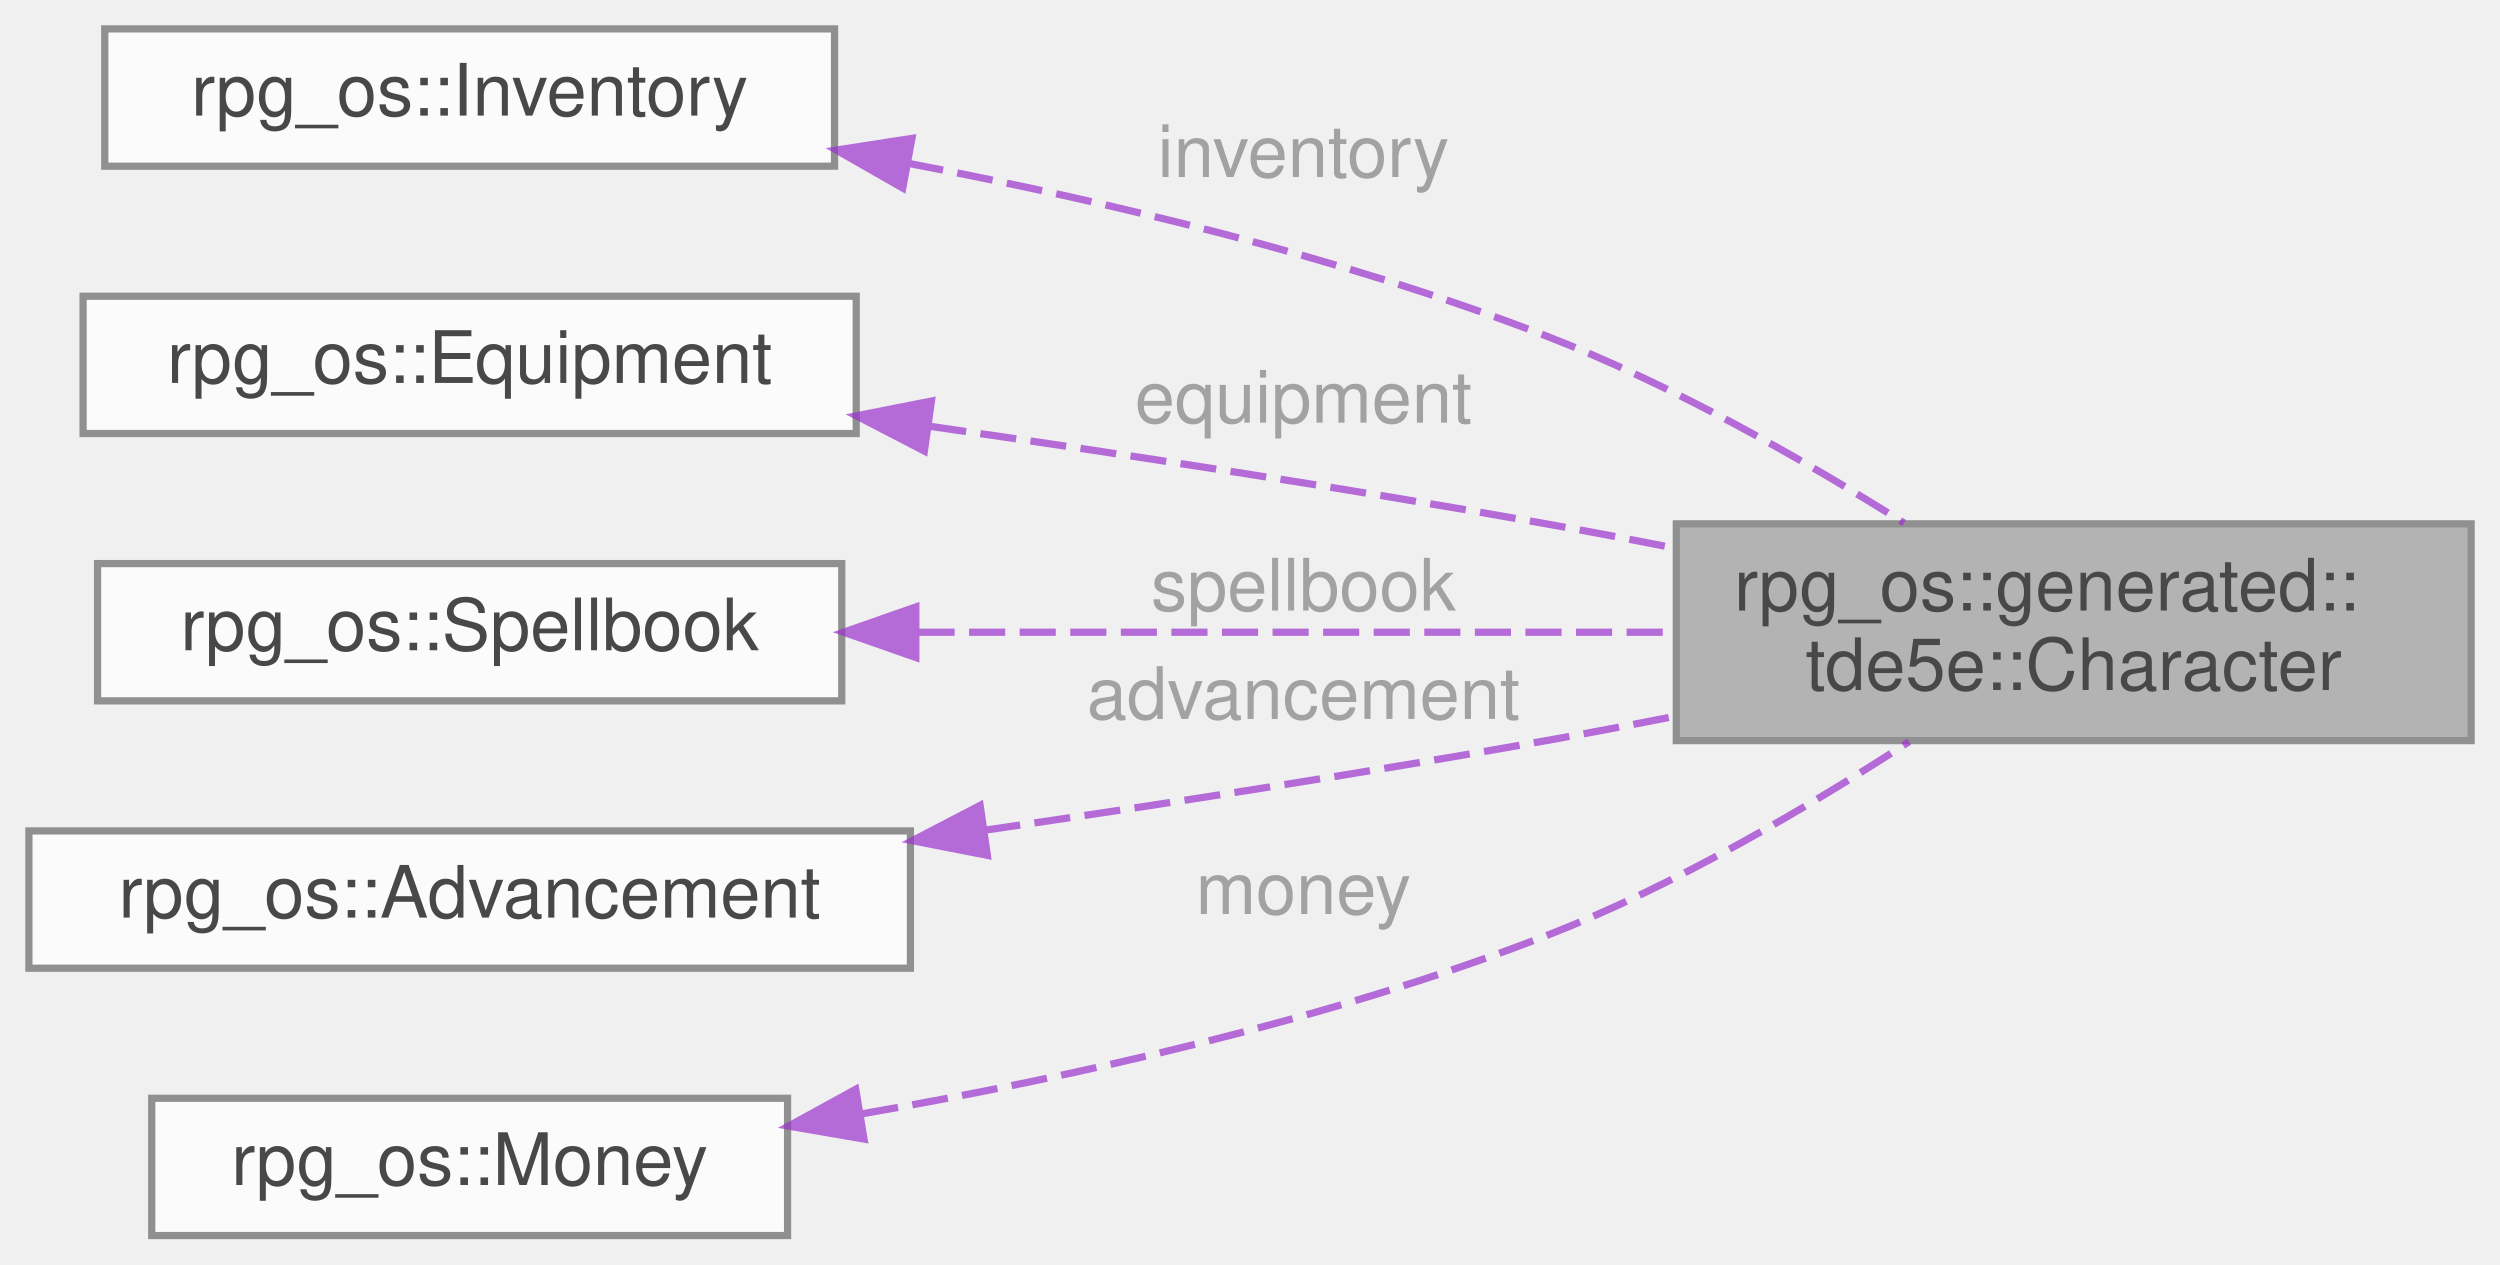
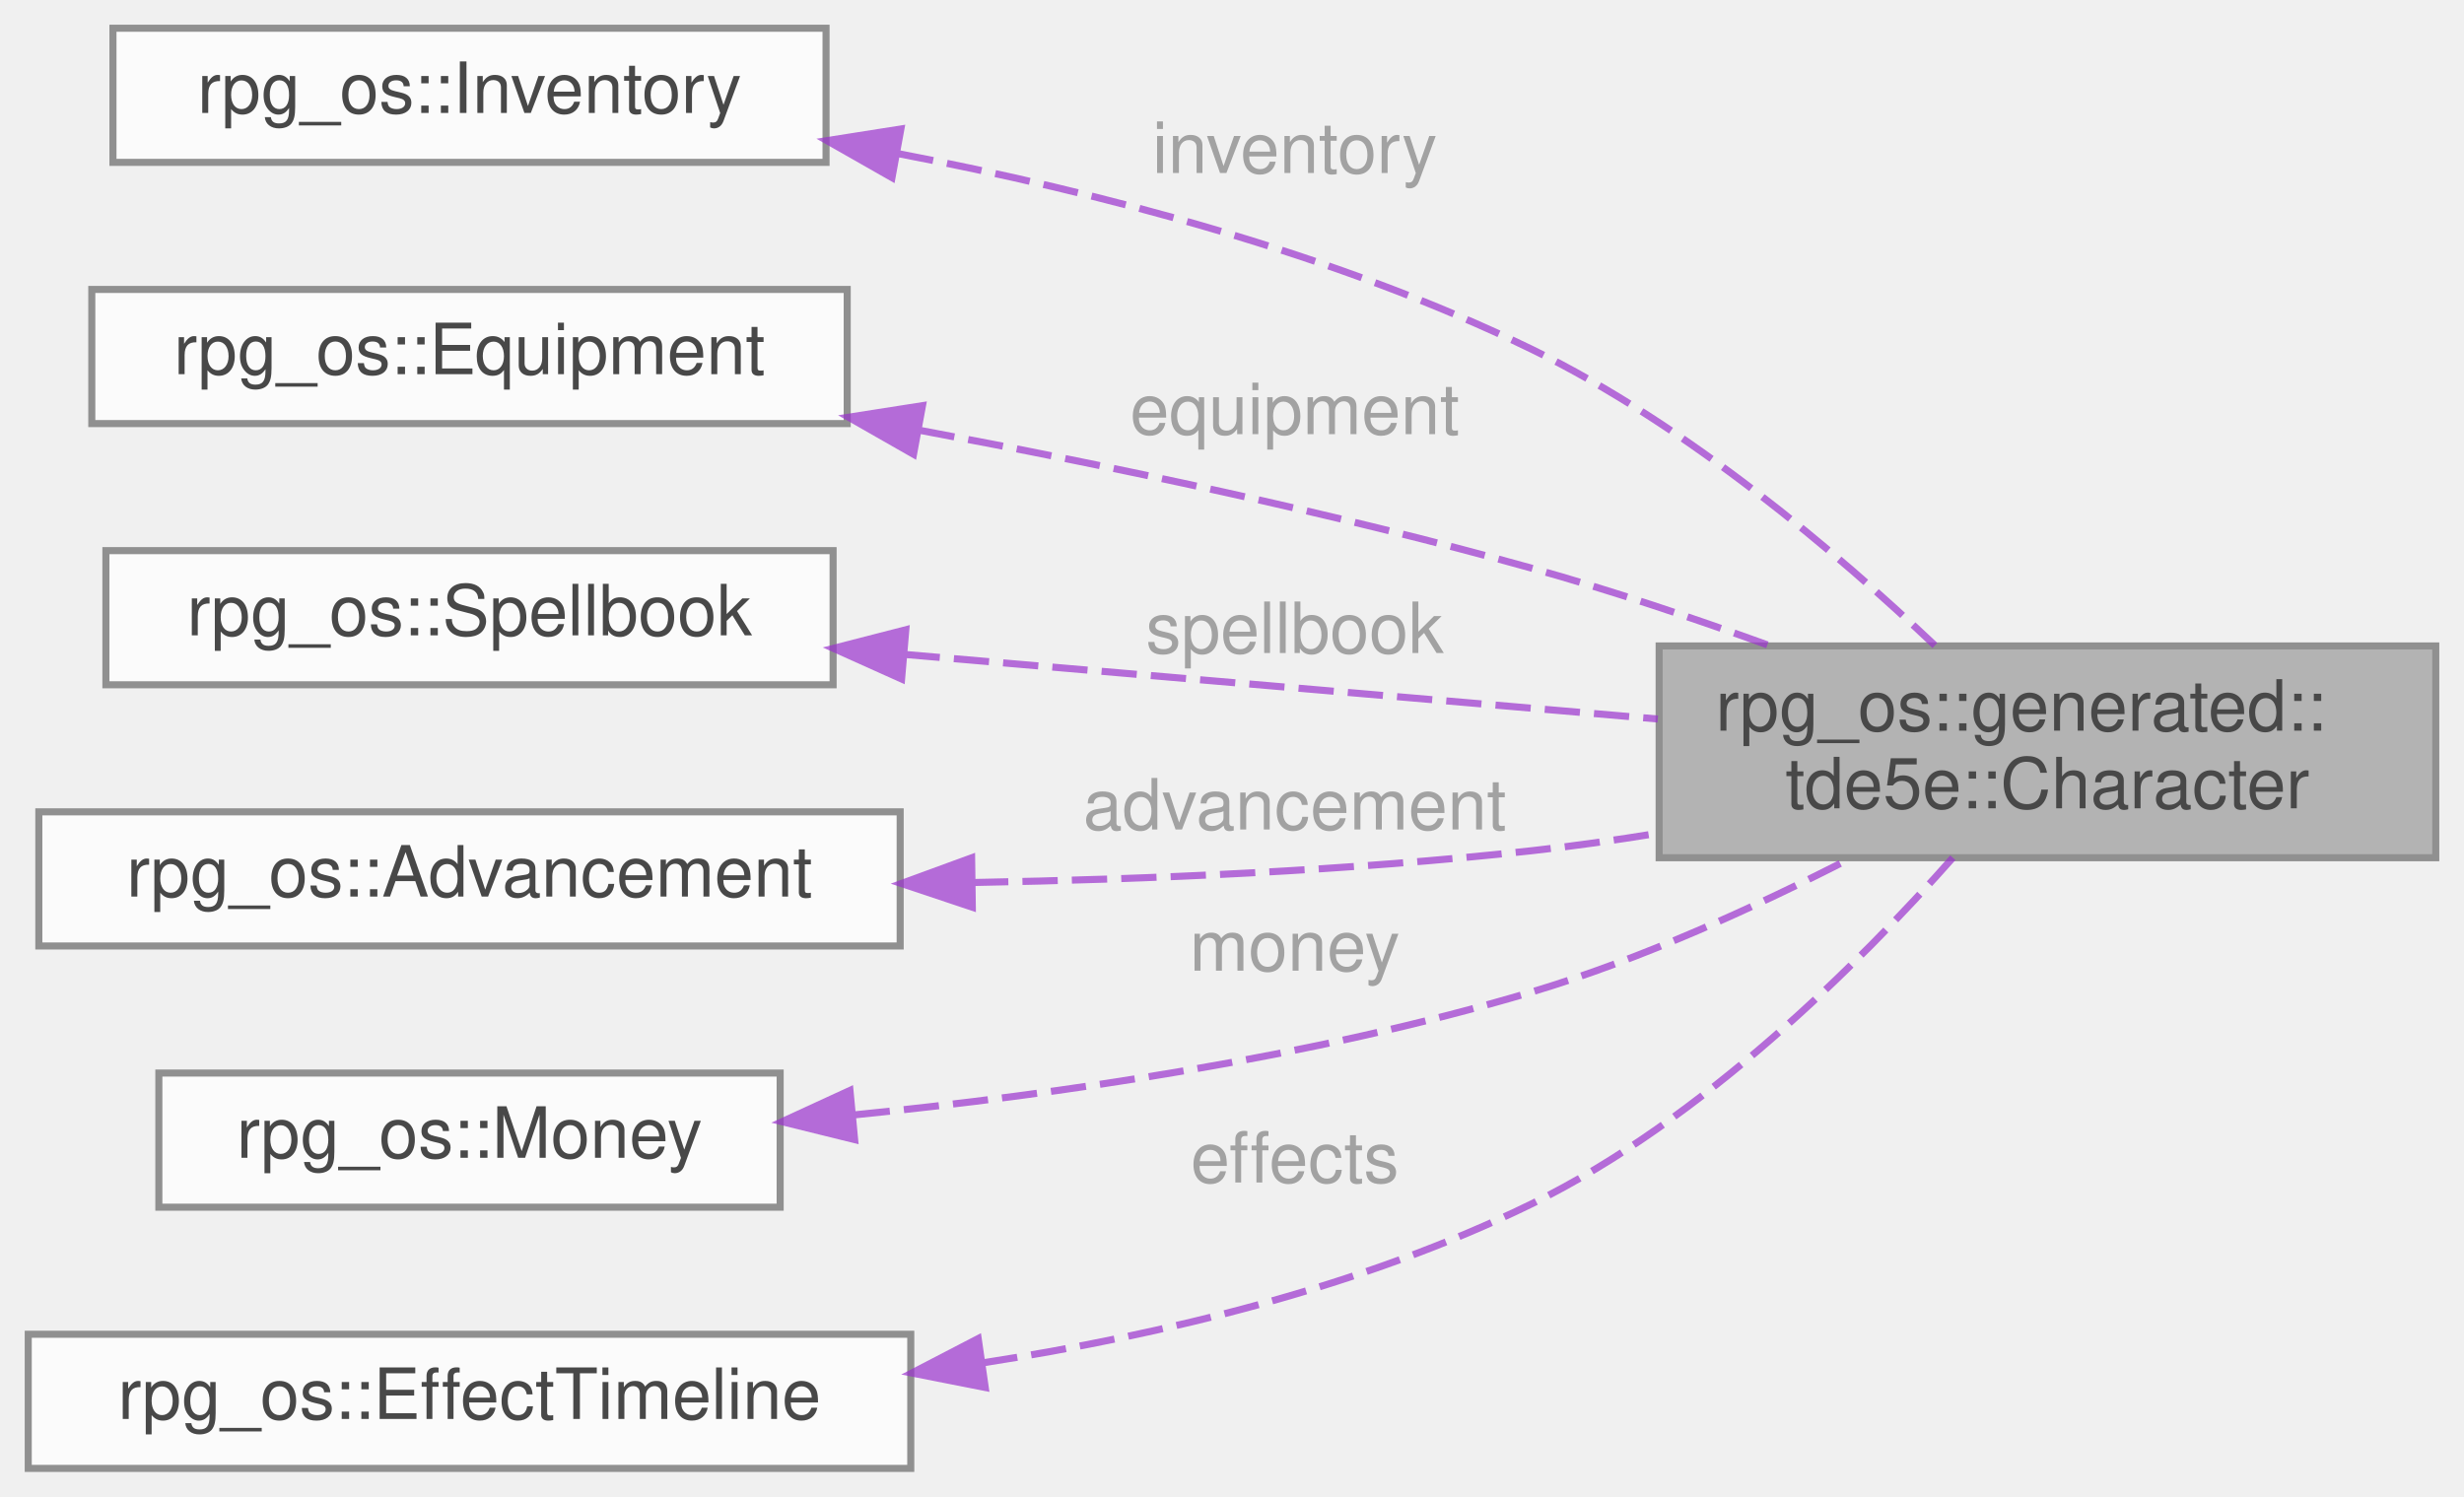
- <svg xmlns="http://www.w3.org/2000/svg" xmlns:xlink="http://www.w3.org/1999/xlink" width="346pt" height="175pt" viewBox="0.00 0.00 346.00 175.00">
+ <svg xmlns="http://www.w3.org/2000/svg" xmlns:xlink="http://www.w3.org/1999/xlink" width="349pt" height="212pt" viewBox="0.00 0.00 349.00 212.00">
  <svg id="main" version="1.1" xml:space="preserve">
    <style type="text/css">
.node, .edge {opacity: 0.7;}
.node.selected, .edge.selected {opacity: 1;}
.edge:hover path { stroke: red; }
.edge:hover polygon { stroke: red; fill: red; }
</style>
    <svg id="graph" class="graph">
-       <g id="graph0" class="graph" transform="scale(1 1) rotate(0) translate(4 171)">
+       <g id="graph0" class="graph" transform="scale(1 1) rotate(0) translate(4 208)">
        <g id="Node000001" class="node">
          <g id="a_Node000001">
            <a xlink:title=" ">
-               <polygon fill="#999999" stroke="#666666" points="338,-98.5 228,-98.5 228,-68.5 338,-68.5 338,-98.5" />
-               <text text-anchor="start" x="236" y="-86.5" font-family="Helvetica,sans-Serif" font-size="10.00">rpg_os::generated::</text>
-               <text text-anchor="middle" x="283" y="-75.5" font-family="Helvetica,sans-Serif" font-size="10.00">tde5e::Character</text>
+               <polygon fill="#999999" stroke="#666666" points="341,-116.5 231,-116.5 231,-86.5 341,-86.5 341,-116.5" />
+               <text text-anchor="start" x="239" y="-104.5" font-family="Helvetica,sans-Serif" font-size="10.00">rpg_os::generated::</text>
+               <text text-anchor="middle" x="286" y="-93.5" font-family="Helvetica,sans-Serif" font-size="10.00">tde5e::Character</text>
            </a>
          </g>
        </g>
        <g id="Node000002" class="node">
          <g id="a_Node000002">
            <a xlink:href="classrpg__os_1_1Inventory.html" target="_top" xlink:title="An inventory of owned item stacks, which may nest (containers).">
-               <polygon fill="white" stroke="#666666" points="111.5,-167 10.5,-167 10.5,-148 111.5,-148 111.5,-167" />
-               <text text-anchor="middle" x="61" y="-155" font-family="Helvetica,sans-Serif" font-size="10.00">rpg_os::Inventory</text>
+               <polygon fill="white" stroke="#666666" points="113,-204 12,-204 12,-185 113,-185 113,-204" />
+               <text text-anchor="middle" x="62.5" y="-192" font-family="Helvetica,sans-Serif" font-size="10.00">rpg_os::Inventory</text>
            </a>
          </g>
        </g>
        <g id="edge1_Node000001_Node000002" class="edge">
          <g id="a_edge1_Node000001_Node000002">
            <a xlink:title=" ">
-               <path fill="none" stroke="#9a32cd" stroke-dasharray="5,2" d="M121.61,-148.41C149.09,-143.16 181.79,-135.4 210,-124.5 227.44,-117.76 245.74,-107.3 259.52,-98.62" />
-               <polygon fill="#9a32cd" stroke="#9a32cd" points="120.94,-144.97 111.74,-150.23 122.21,-151.85 120.94,-144.97" />
+               <path fill="none" stroke="#9a32cd" stroke-dasharray="5,2" d="M123.26,-186.23C151.46,-180.82 184.99,-172.13 213,-158.5 234.93,-147.82 256.37,-129.55 270.06,-116.57" />
+               <polygon fill="#9a32cd" stroke="#9a32cd" points="122.34,-182.84 113.13,-188.08 123.6,-189.73 122.34,-182.84" />
            </a>
          </g>
-           <text text-anchor="middle" x="175" y="-146.5" font-family="Helvetica,sans-Serif" font-size="10.00" fill="grey"> inventory</text>
+           <text text-anchor="middle" x="178" y="-183.5" font-family="Helvetica,sans-Serif" font-size="10.00" fill="grey"> inventory</text>
        </g>
        <g id="Node000003" class="node">
          <g id="a_Node000003">
            <a xlink:href="classrpg__os_1_1Equipment.html" target="_top" xlink:title=" ">
-               <polygon fill="white" stroke="#666666" points="114.5,-130 7.5,-130 7.5,-111 114.5,-111 114.5,-130" />
-               <text text-anchor="middle" x="61" y="-118" font-family="Helvetica,sans-Serif" font-size="10.00">rpg_os::Equipment</text>
+               <polygon fill="white" stroke="#666666" points="116,-167 9,-167 9,-148 116,-148 116,-167" />
+               <text text-anchor="middle" x="62.5" y="-155" font-family="Helvetica,sans-Serif" font-size="10.00">rpg_os::Equipment</text>
            </a>
          </g>
        </g>
        <g id="edge2_Node000001_Node000003" class="edge">
          <g id="a_edge2_Node000001_Node000003">
            <a xlink:title=" ">
-               <path fill="none" stroke="#9a32cd" stroke-dasharray="5,2" d="M124.76,-111.99C151.14,-108.2 182.12,-103.47 210,-98.5 215.78,-97.47 221.81,-96.32 227.81,-95.14" />
-               <polygon fill="#9a32cd" stroke="#9a32cd" points="123.93,-108.57 114.52,-113.45 124.91,-115.5 123.93,-108.57" />
+               <path fill="none" stroke="#9a32cd" stroke-dasharray="5,2" d="M126.26,-147.05C153.18,-142.02 184.85,-135.36 213,-127.5 224.01,-124.43 235.75,-120.48 246.48,-116.6" />
+               <polygon fill="#9a32cd" stroke="#9a32cd" points="125.39,-143.65 116.19,-148.9 126.66,-150.54 125.39,-143.65" />
            </a>
          </g>
-           <text text-anchor="middle" x="175" y="-112.5" font-family="Helvetica,sans-Serif" font-size="10.00" fill="grey"> equipment</text>
+           <text text-anchor="middle" x="178" y="-146.5" font-family="Helvetica,sans-Serif" font-size="10.00" fill="grey"> equipment</text>
        </g>
        <g id="Node000004" class="node">
          <g id="a_Node000004">
            <a xlink:href="classrpg__os_1_1Spellbook.html" target="_top" xlink:title=" ">
-               <polygon fill="white" stroke="#666666" points="112.5,-93 9.5,-93 9.5,-74 112.5,-74 112.5,-93" />
-               <text text-anchor="middle" x="61" y="-81" font-family="Helvetica,sans-Serif" font-size="10.00">rpg_os::Spellbook</text>
+               <polygon fill="white" stroke="#666666" points="114,-130 11,-130 11,-111 114,-111 114,-130" />
+               <text text-anchor="middle" x="62.5" y="-118" font-family="Helvetica,sans-Serif" font-size="10.00">rpg_os::Spellbook</text>
            </a>
          </g>
        </g>
        <g id="edge3_Node000001_Node000004" class="edge">
          <g id="a_edge3_Node000001_Node000004">
            <a xlink:title=" ">
-               <path fill="none" stroke="#9a32cd" stroke-dasharray="5,2" d="M123.12,-83.5C155.91,-83.5 195.97,-83.5 227.66,-83.5" />
-               <polygon fill="#9a32cd" stroke="#9a32cd" points="122.75,-80 112.75,-83.5 122.75,-87 122.75,-80" />
+               <path fill="none" stroke="#9a32cd" stroke-dasharray="5,2" d="M124.13,-115.3C157.48,-112.44 198.53,-108.92 230.81,-106.15" />
+               <polygon fill="#9a32cd" stroke="#9a32cd" points="123.7,-111.82 114.04,-116.16 124.3,-118.8 123.7,-111.82" />
            </a>
          </g>
-           <text text-anchor="middle" x="175" y="-86.5" font-family="Helvetica,sans-Serif" font-size="10.00" fill="grey"> spellbook</text>
+           <text text-anchor="middle" x="178" y="-115.5" font-family="Helvetica,sans-Serif" font-size="10.00" fill="grey"> spellbook</text>
        </g>
        <g id="Node000005" class="node">
          <g id="a_Node000005">
            <a xlink:href="classrpg__os_1_1Advancement.html" target="_top" xlink:title=" ">
-               <polygon fill="white" stroke="#666666" points="122,-56 0,-56 0,-37 122,-37 122,-56" />
-               <text text-anchor="middle" x="61" y="-44" font-family="Helvetica,sans-Serif" font-size="10.00">rpg_os::Advancement</text>
+               <polygon fill="white" stroke="#666666" points="123.5,-93 1.5,-93 1.5,-74 123.5,-74 123.5,-93" />
+               <text text-anchor="middle" x="62.5" y="-81" font-family="Helvetica,sans-Serif" font-size="10.00">rpg_os::Advancement</text>
            </a>
          </g>
        </g>
        <g id="edge4_Node000001_Node000005" class="edge">
          <g id="a_edge4_Node000001_Node000005">
            <a xlink:title=" ">
-               <path fill="none" stroke="#9a32cd" stroke-dasharray="5,2" d="M132.24,-56.09C156.88,-59.68 184.71,-63.99 210,-68.5 215.78,-69.53 221.81,-70.68 227.81,-71.86" />
-               <polygon fill="#9a32cd" stroke="#9a32cd" points="132.65,-52.62 122.26,-54.65 131.65,-59.54 132.65,-52.62" />
+               <path fill="none" stroke="#9a32cd" stroke-dasharray="5,2" d="M133.82,-82.99C158.87,-83.44 187.25,-84.67 213,-87.5 218.82,-88.14 224.88,-89 230.89,-89.98" />
+               <polygon fill="#9a32cd" stroke="#9a32cd" points="133.72,-79.49 123.67,-82.85 133.62,-86.49 133.72,-79.49" />
            </a>
          </g>
-           <text text-anchor="middle" x="175" y="-71.5" font-family="Helvetica,sans-Serif" font-size="10.00" fill="grey"> advancement</text>
+           <text text-anchor="middle" x="178" y="-90.5" font-family="Helvetica,sans-Serif" font-size="10.00" fill="grey"> advancement</text>
        </g>
        <g id="Node000006" class="node">
          <g id="a_Node000006">
            <a xlink:href="classrpg__os_1_1Money.html" target="_top" xlink:title=" ">
-               <polygon fill="white" stroke="#666666" points="105,-19 17,-19 17,0 105,0 105,-19" />
-               <text text-anchor="middle" x="61" y="-7" font-family="Helvetica,sans-Serif" font-size="10.00">rpg_os::Money</text>
+               <polygon fill="white" stroke="#666666" points="106.5,-56 18.5,-56 18.5,-37 106.5,-37 106.5,-56" />
+               <text text-anchor="middle" x="62.5" y="-44" font-family="Helvetica,sans-Serif" font-size="10.00">rpg_os::Money</text>
            </a>
          </g>
        </g>
        <g id="edge5_Node000001_Node000006" class="edge">
          <g id="a_edge5_Node000001_Node000006">
            <a xlink:title=" ">
-               <path fill="none" stroke="#9a32cd" stroke-dasharray="5,2" d="M115.37,-16.86C144.06,-21.85 179.66,-29.72 210,-41.5 227.81,-48.42 246.39,-59.37 260.22,-68.35" />
-               <polygon fill="#9a32cd" stroke="#9a32cd" points="115.58,-13.35 105.14,-15.15 114.43,-20.25 115.58,-13.35" />
+               <path fill="none" stroke="#9a32cd" stroke-dasharray="5,2" d="M117.06,-50.08C145.93,-52.99 181.91,-58.21 213,-67.5 228.5,-72.13 244.87,-79.63 258.08,-86.41" />
+               <polygon fill="#9a32cd" stroke="#9a32cd" points="117.05,-46.57 106.76,-49.11 116.39,-53.54 117.05,-46.57" />
            </a>
          </g>
-           <text text-anchor="middle" x="175" y="-44.5" font-family="Helvetica,sans-Serif" font-size="10.00" fill="grey"> money</text>
+           <text text-anchor="middle" x="178" y="-70.5" font-family="Helvetica,sans-Serif" font-size="10.00" fill="grey"> money</text>
+         </g>
+         <g id="Node000007" class="node">
+           <g id="a_Node000007">
+             <a xlink:href="classrpg__os_1_1EffectTimeline.html" target="_top" xlink:title=" ">
+               <polygon fill="white" stroke="#666666" points="125,-19 0,-19 0,0 125,0 125,-19" />
+               <text text-anchor="middle" x="62.5" y="-7" font-family="Helvetica,sans-Serif" font-size="10.00">rpg_os::EffectTimeline</text>
+             </a>
+           </g>
+         </g>
+         <g id="edge6_Node000001_Node000007" class="edge">
+           <g id="a_edge6_Node000001_Node000007">
+             <a xlink:title=" ">
+               <path fill="none" stroke="#9a32cd" stroke-dasharray="5,2" d="M135.15,-14.94C160.69,-18.91 189.03,-25.75 213,-37.5 237.18,-49.35 259.42,-71.61 272.6,-86.5" />
+               <polygon fill="#9a32cd" stroke="#9a32cd" points="135.55,-11.46 125.15,-13.51 134.55,-18.39 135.55,-11.46" />
+             </a>
+           </g>
+           <text text-anchor="middle" x="178" y="-40.5" font-family="Helvetica,sans-Serif" font-size="10.00" fill="grey"> effects</text>
        </g>
      </g>
    </svg>
  </svg>
  <style type="text/css">

[data-mouse-over-selected='false'] { opacity: 0.7; }
[data-mouse-over-selected='true']  { opacity: 1.0; }

</style>
</svg>
